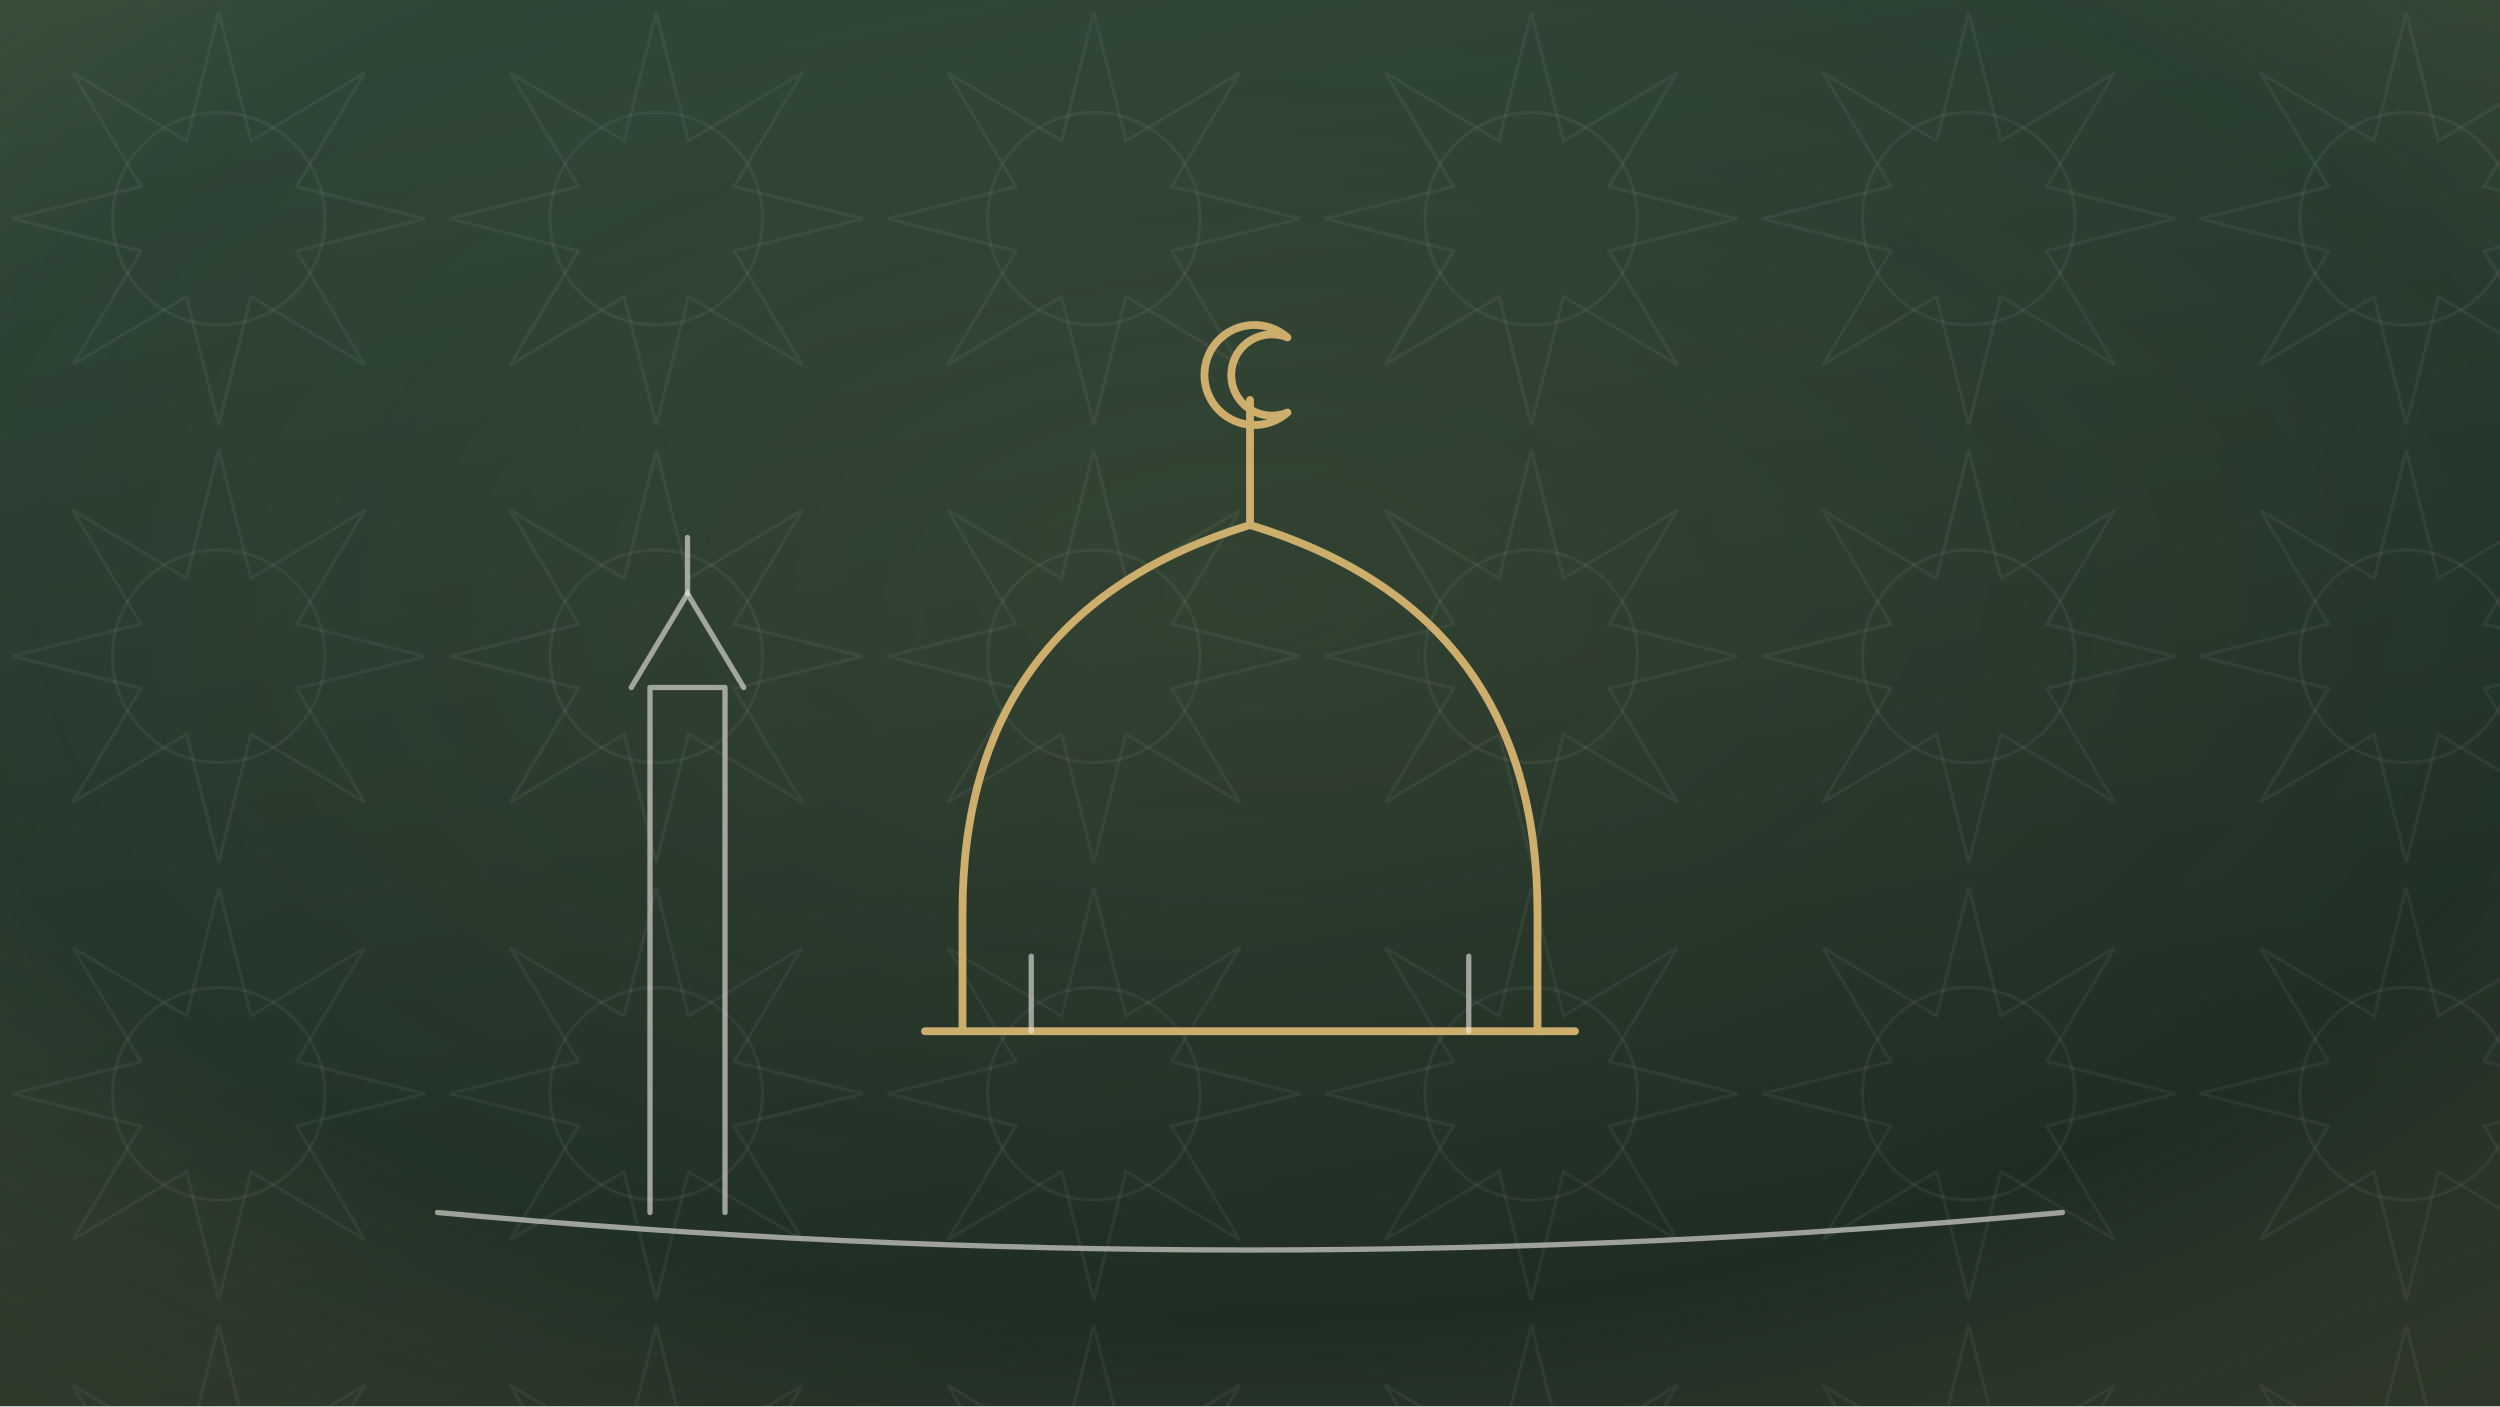
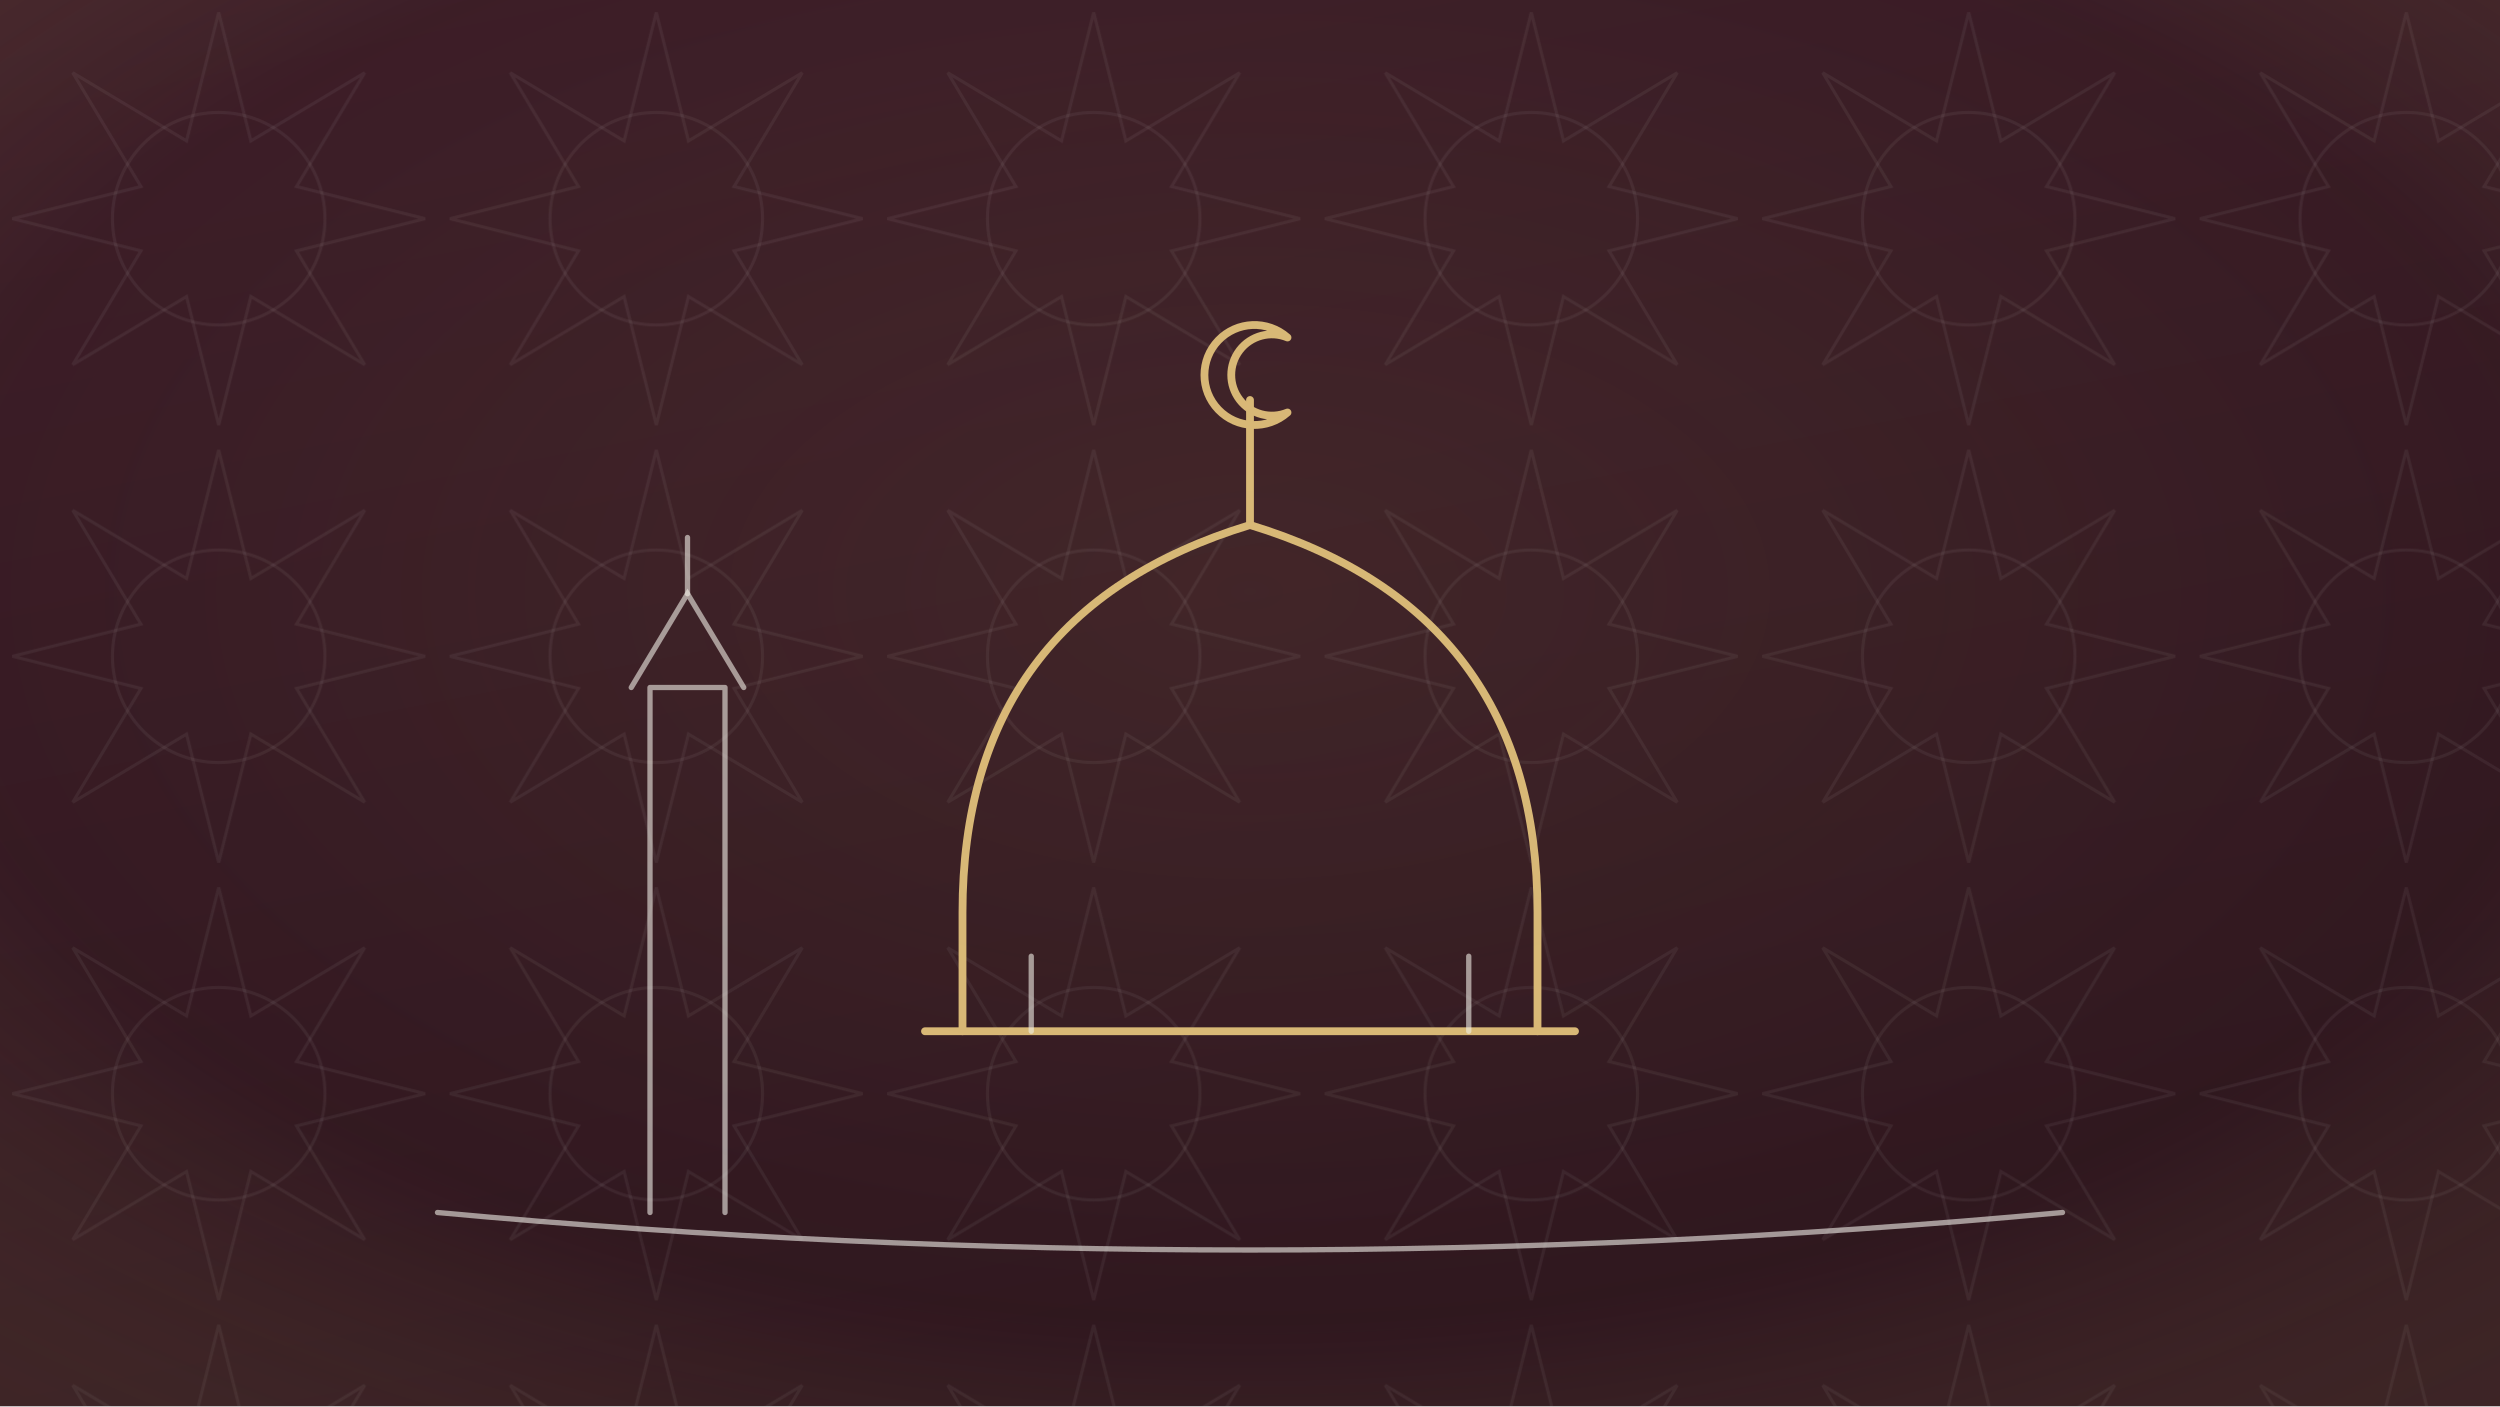
<svg xmlns="http://www.w3.org/2000/svg" viewBox="0 0 800 450" role="img" aria-label="">
  <defs>
    <linearGradient id="bg" x1="0" y1="0" x2="0.35" y2="1">
-       <stop offset="0" stop-color="#2c4536" />
-       <stop offset="1" stop-color="#1b2a22" />
+       <stop offset="0" stop-color="#3a1b26" />
+       <stop offset="1" stop-color="#2c141d" />
    </linearGradient>
    <radialGradient id="glow" cx="0.5" cy="0.42" r="1.05">
-       <stop offset="0" stop-color="#cdae6c" stop-opacity="0.09" />
-       <stop offset="0.5" stop-color="#cdae6c" stop-opacity="0.02" />
-       <stop offset="1" stop-color="#101a14" stop-opacity="0.4" />
+       <stop offset="0" stop-color="#d8b876" stop-opacity="0.09" />
+       <stop offset="0.5" stop-color="#d8b876" stop-opacity="0.02" />
+       <stop offset="1" stop-color="#1c0d13" stop-opacity="0.4" />
    </radialGradient>
    <pattern id="lat" width="140" height="140" patternUnits="userSpaceOnUse">
      <g fill="none" stroke="#f2f0eb" stroke-opacity="0.06">
        <polygon points="70.0,4.0 80.3,45.1 116.7,23.3 94.9,59.7 136.0,70.0 94.9,80.3 116.7,116.7 80.3,94.9 70.0,136.0 59.7,94.9 23.3,116.7 45.1,80.3 4.0,70.0 45.1,59.7 23.3,23.3 59.7,45.1" />
        <circle cx="70" cy="70" r="34" />
      </g>
    </pattern>
  </defs>
  <rect width="800" height="450" fill="url(#bg)" />
  <rect width="800" height="450" fill="url(#lat)" />
-   <g fill="none" stroke="#cdae6c" stroke-width="2.5" stroke-linecap="round" stroke-linejoin="round">
+   <g fill="none" stroke="#d8b876" stroke-width="2.5" stroke-linecap="round" stroke-linejoin="round">
    <path d="M 308 330 V 292 Q 308 196 400 168 Q 492 196 492 292 V 330" />
    <path d="M 296 330 H 504" />
    <line x1="400" y1="168" x2="400" y2="128" />
    <path d="M 412 108 A 16 16 0 1 0 412 132 A 13 13 0 1 1 412 108 Z" />
  </g>
  <g fill="none" stroke="#f2f0eb" stroke-opacity="0.6" stroke-width="1.7" stroke-linecap="round">
    <path d="M 330 330 V 306" />
    <path d="M 470 330 V 306" />
    <path d="M 208 388 V 220 M 232 388 V 220 M 208 220 H 232 M 202 220 L 220 190 L 238 220" />
    <line x1="220" y1="190" x2="220" y2="172" />
    <path d="M 140 388 Q 400 412 660 388" />
  </g>
  <rect width="800" height="450" fill="url(#glow)" />
</svg>
